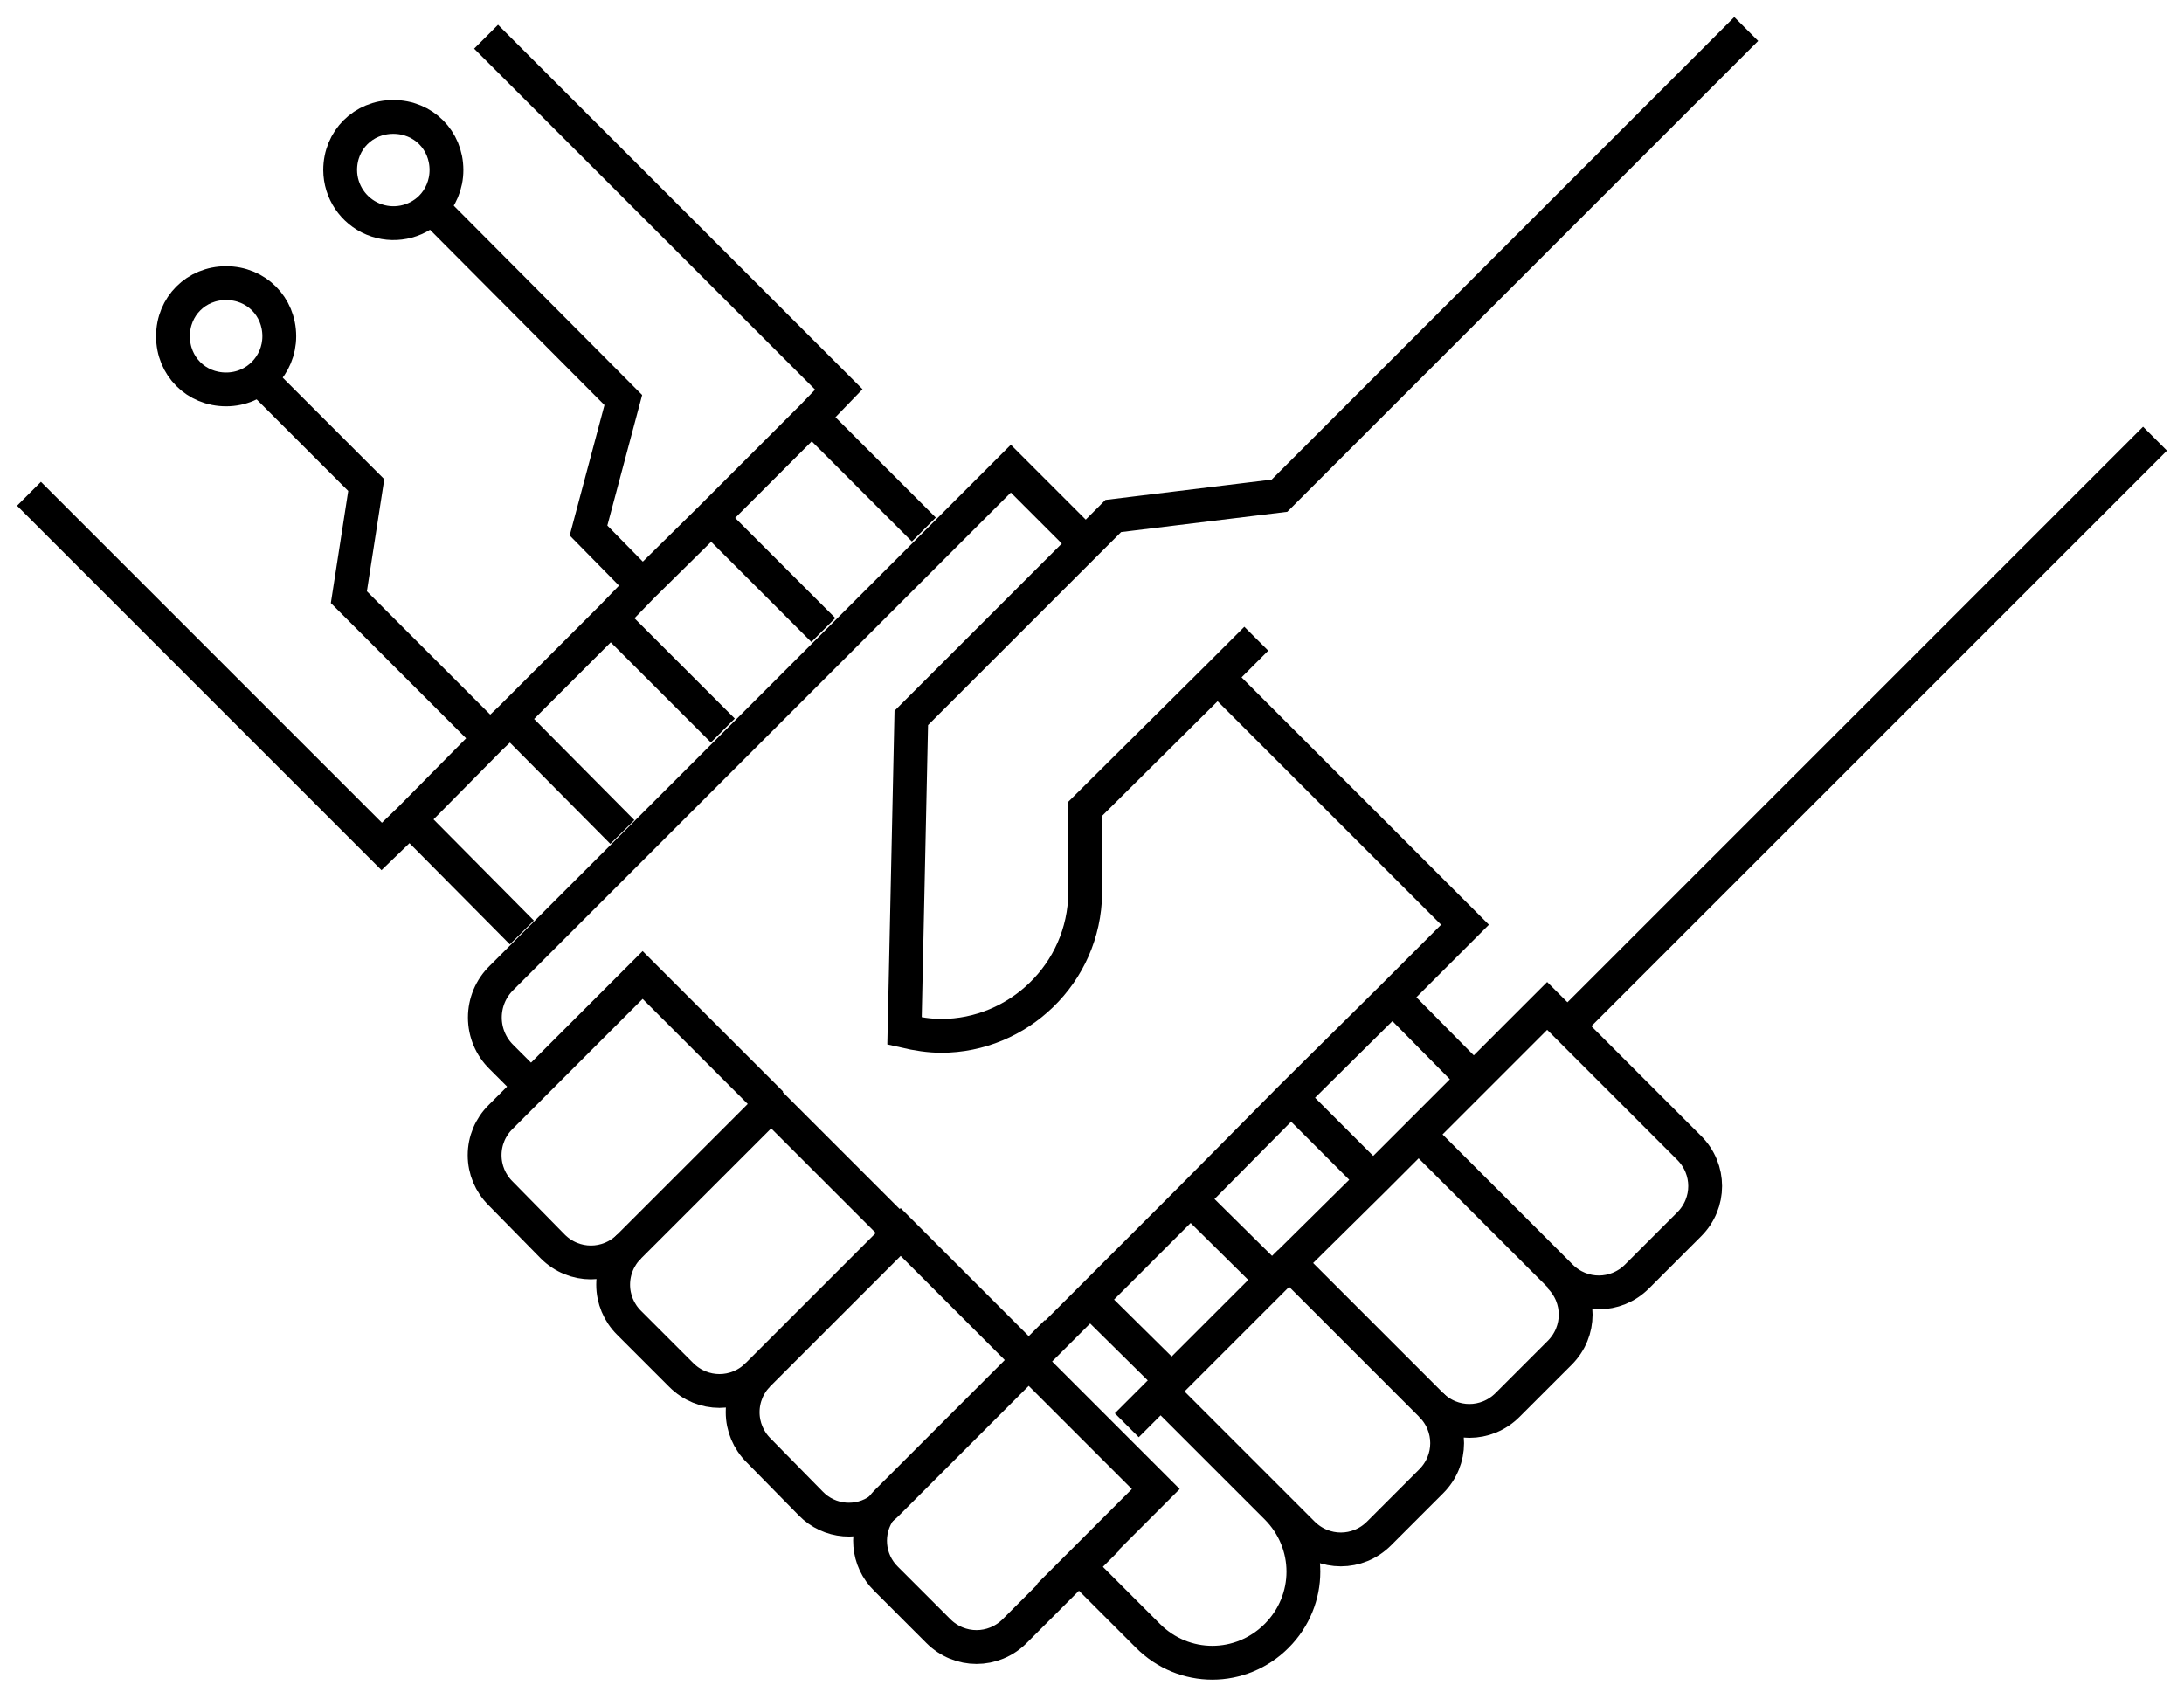
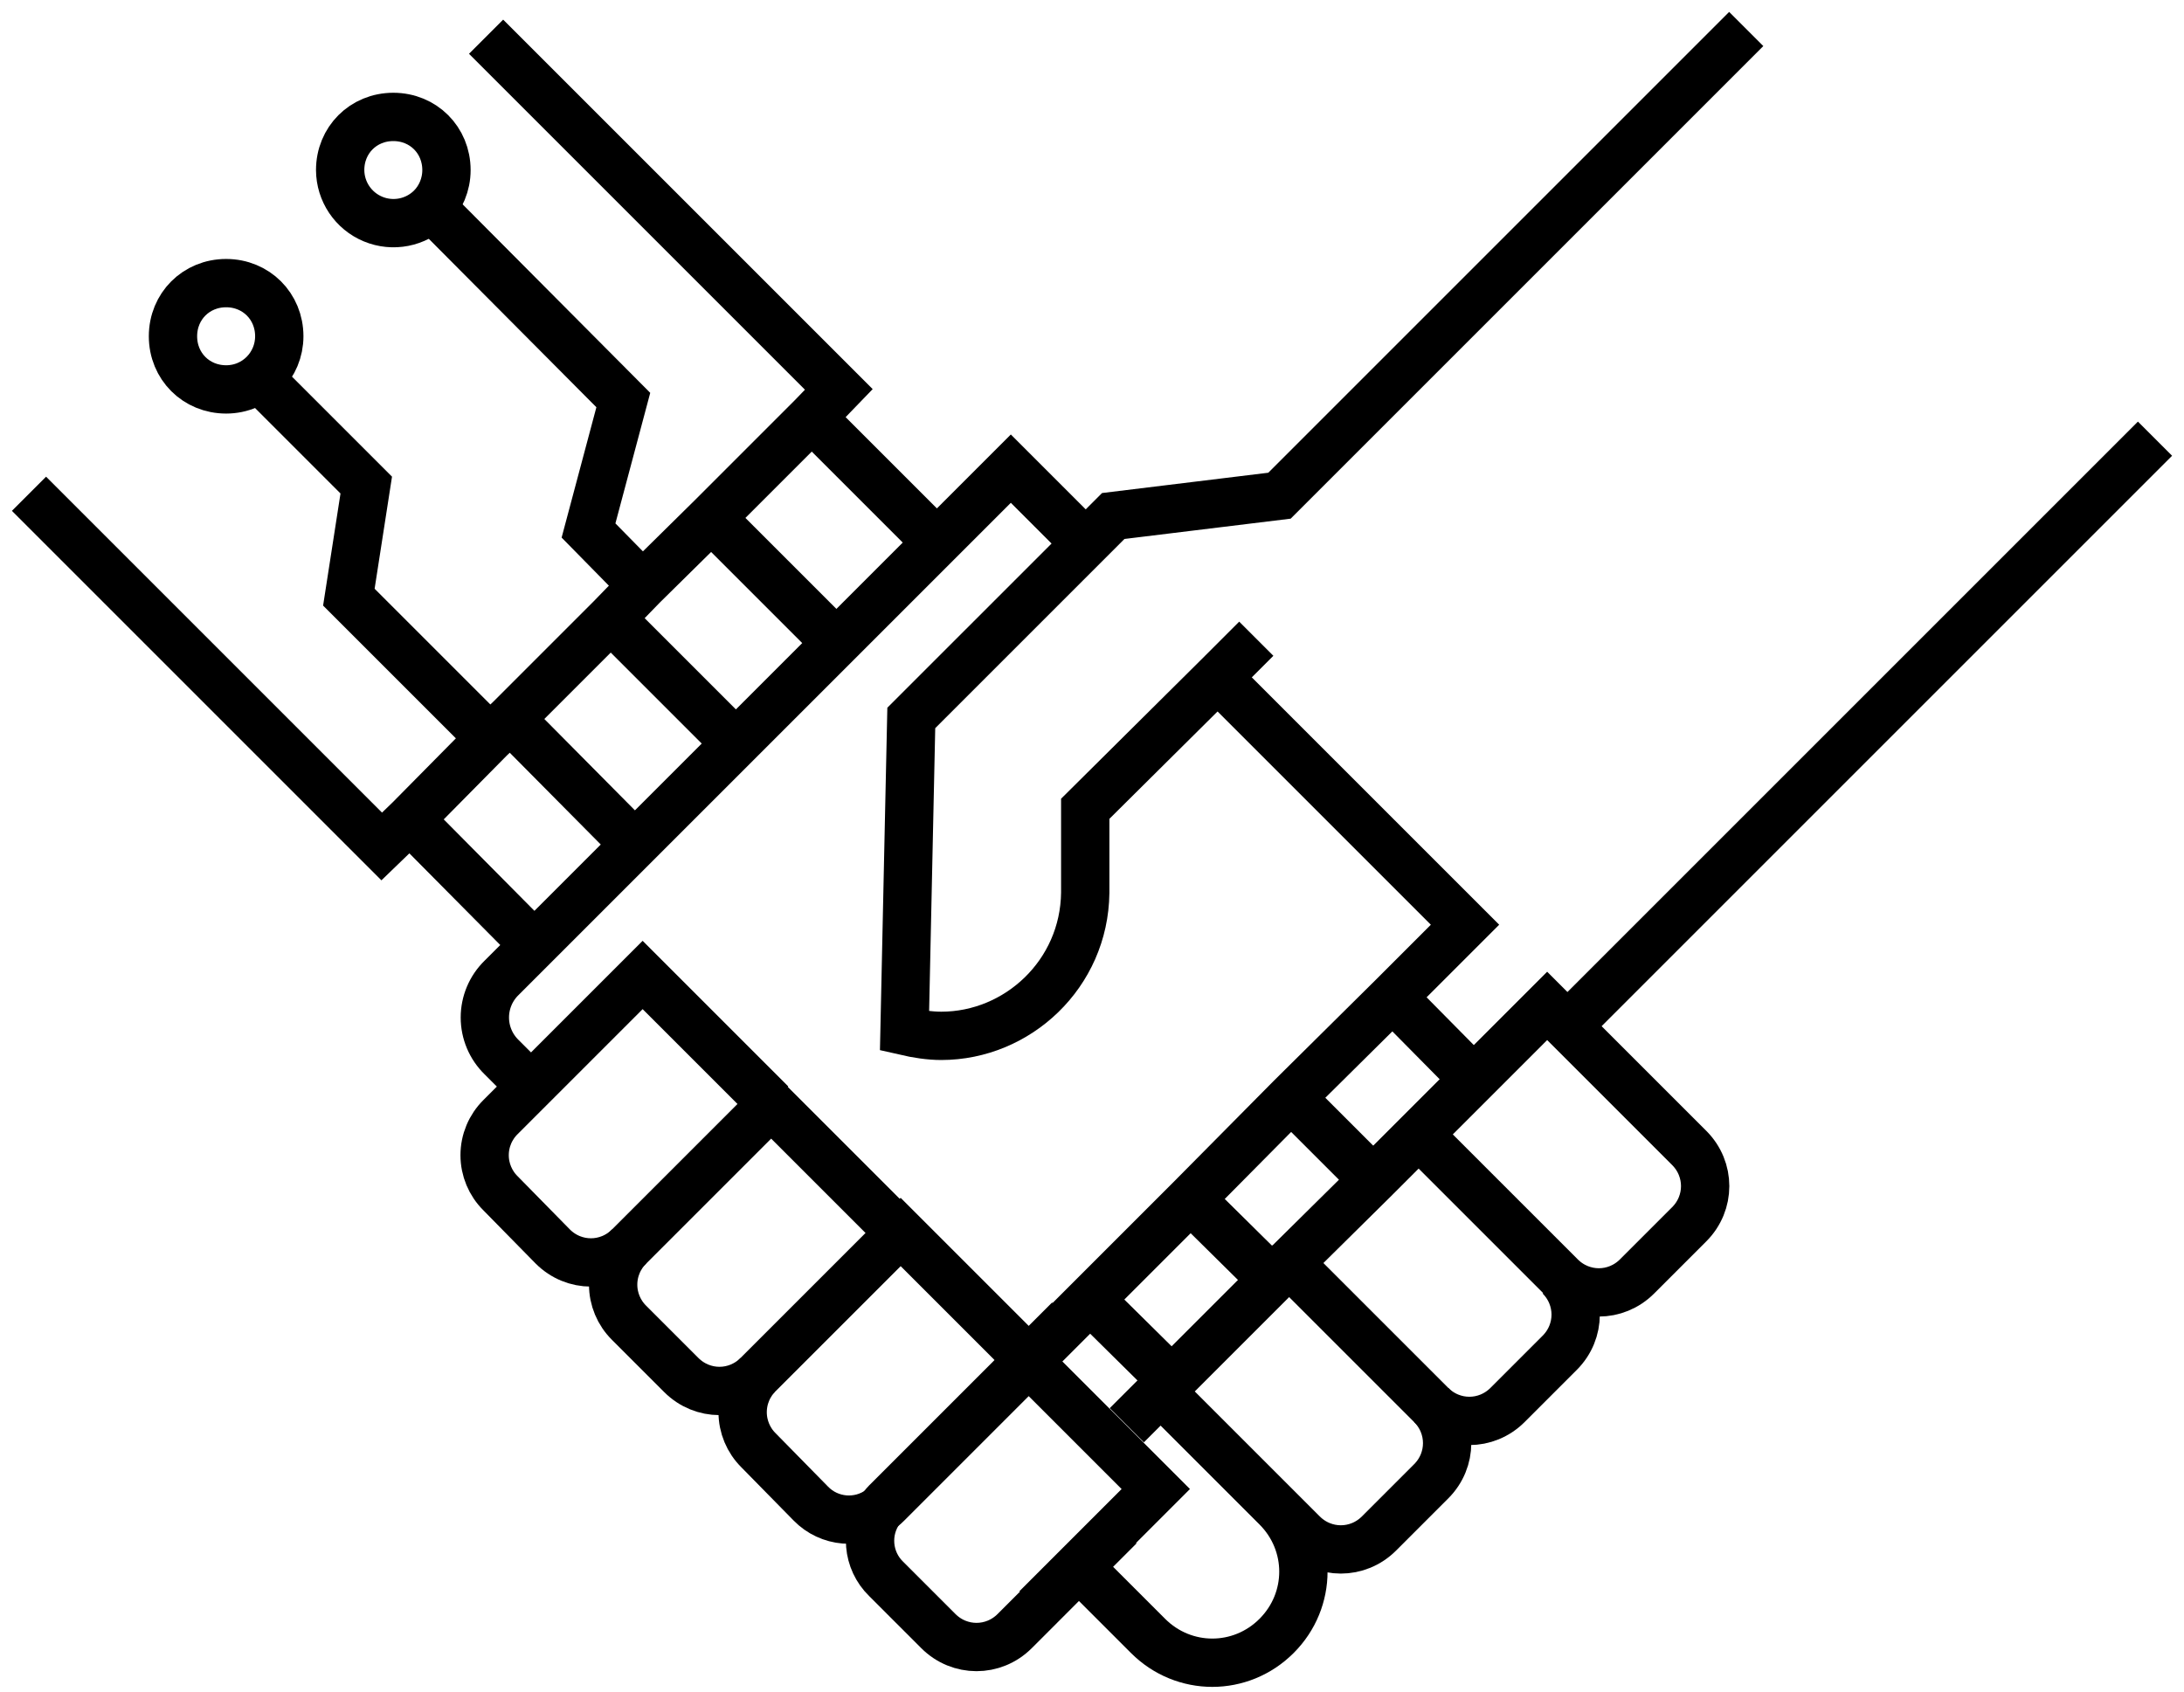
<svg xmlns="http://www.w3.org/2000/svg" data-name="Layer 2" viewBox="0 0 22.6 17.51">
-   <g fill="none" stroke="#000" stroke-miterlimit="10" stroke-width=".35" data-name="Layer 1">
+   <g fill="none" stroke="#000" stroke-miterlimit="10" stroke-width=".5" data-name="Layer 1">
    <path d="m10.64 14.09-.04.04M12.6 7.01l2.56 2.56-.75.75-1.05 1.04-1.04 1.05-1.04 1.04-.64.64M5.5 11.25l-.31-.31a.573.573 0 0 1 0-.82l.35-.35 1.04-1.04 1.04-1.04 1.04-1.04L9.7 5.61l.76-.76.77.77M5.03.38l3.65 3.65-.28.29-1.04 1.04-.71.7-.33.34-1.04 1.04-.21.2-.83.84-.29.28L.3 5.11M8.4 4.32l1.16 1.16M7.36 5.36l1.16 1.16M6.32 6.4l1.16 1.16M5.28 7.44l1.16 1.17M4.24 8.48 5.4 9.65" />
    <path d="M14.4 10.32h.01l.84.85M13.36 11.36l.85.85M12.32 12.4v.01l.85.84M11.28 13.44v.01l.85.84M4.45 2.14h.01l1.99 2-.36 1.35.56.57M2.68 3.91l1.11 1.11-.18 1.16 1.46 1.46M22.3 4.54l-6.08 6.08M18.07.3l-4.83 4.83-1.72.21-.29.29-1.8 1.8-.07 3.24c.13.03.26.05.38.05.79 0 1.48-.64 1.49-1.48v-.87l1.37-1.36.4-.4M6.51 12.9c-.22.22-.57.22-.79 0l-.54-.55a.555.555 0 0 1 0-.79l.32-.32 1.15-1.15 1.33 1.33" />
    <path d="M7.84 14.23c-.22.22-.57.22-.79 0l-.54-.54a.555.555 0 0 1 0-.79l1.47-1.47 1.33 1.33" />
    <path d="m10.65 14.09-1.47 1.47s-.04.04-.07.06a.55.55 0 0 1-.72-.06l-.54-.55a.555.555 0 0 1 0-.79l1.47-1.47 1.32 1.32" />
    <path d="m11.16 16.22-.66.66c-.22.22-.57.22-.79 0l-.54-.54a.55.55 0 0 1-.06-.72c.02-.02.04-.05.06-.07l1.47-1.47v.01l1.32 1.32-.81.81Z" />
    <path d="M13.21 15.6c.37.37.37.96 0 1.33s-.96.37-1.33 0l-.72-.72M11.66 14.75l.35-.35M14.81 14.54c.22.22.22.57 0 .79l-.54.54c-.22.22-.57.22-.79 0l-.27-.27-1.2-1.2.12-.12 1.04-1.04.18-.18" />
    <path d="M16.14 13.21c.22.22.22.57 0 .79l-.54.54c-.22.22-.57.22-.79 0l-1.47-1.47.87-.86.47-.47M16.22 10.62l1.26 1.26c.22.22.22.57 0 .79l-.54.54c-.22.22-.57.22-.79 0l-1.47-1.47.57-.57.76-.76zM4.62 1.76c0 .15-.06.29-.16.39a.552.552 0 0 1-.94-.39c0-.31.24-.55.55-.55s.55.24.55.55ZM2.89 3.48c0 .3-.24.55-.55.55s-.55-.24-.55-.55.24-.55.55-.55.55.24.55.55Z" />
  </g>
</svg>
